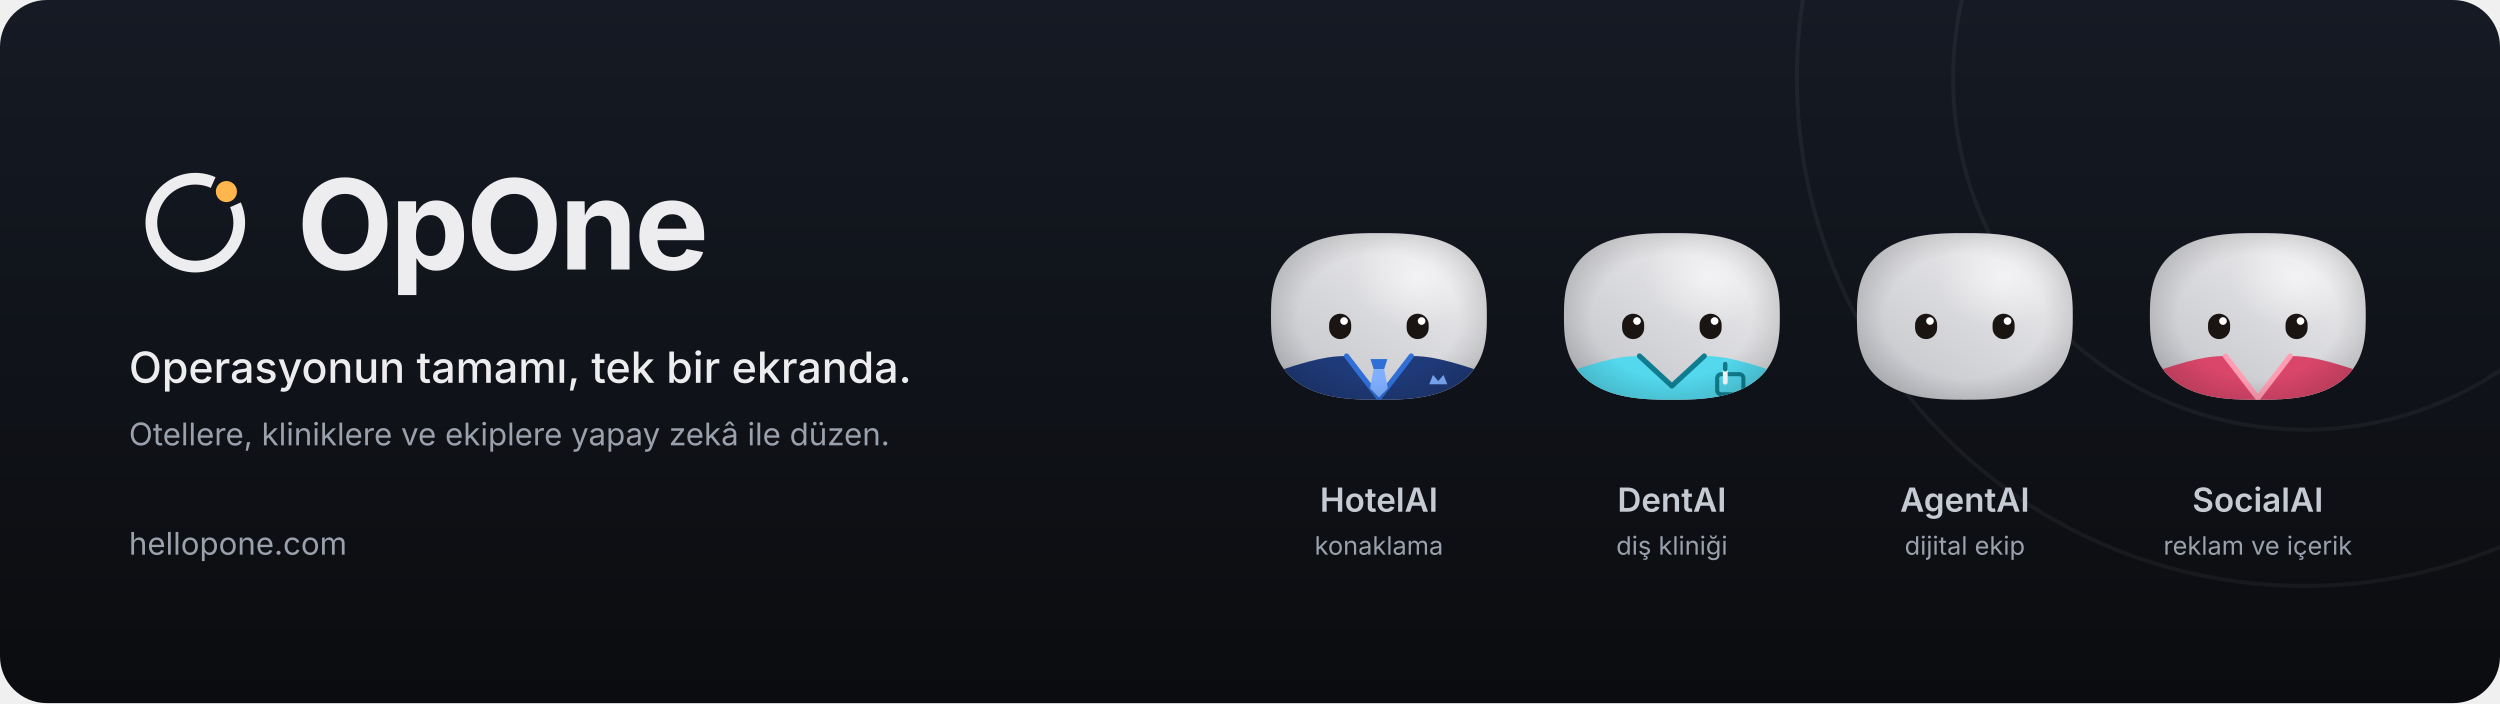
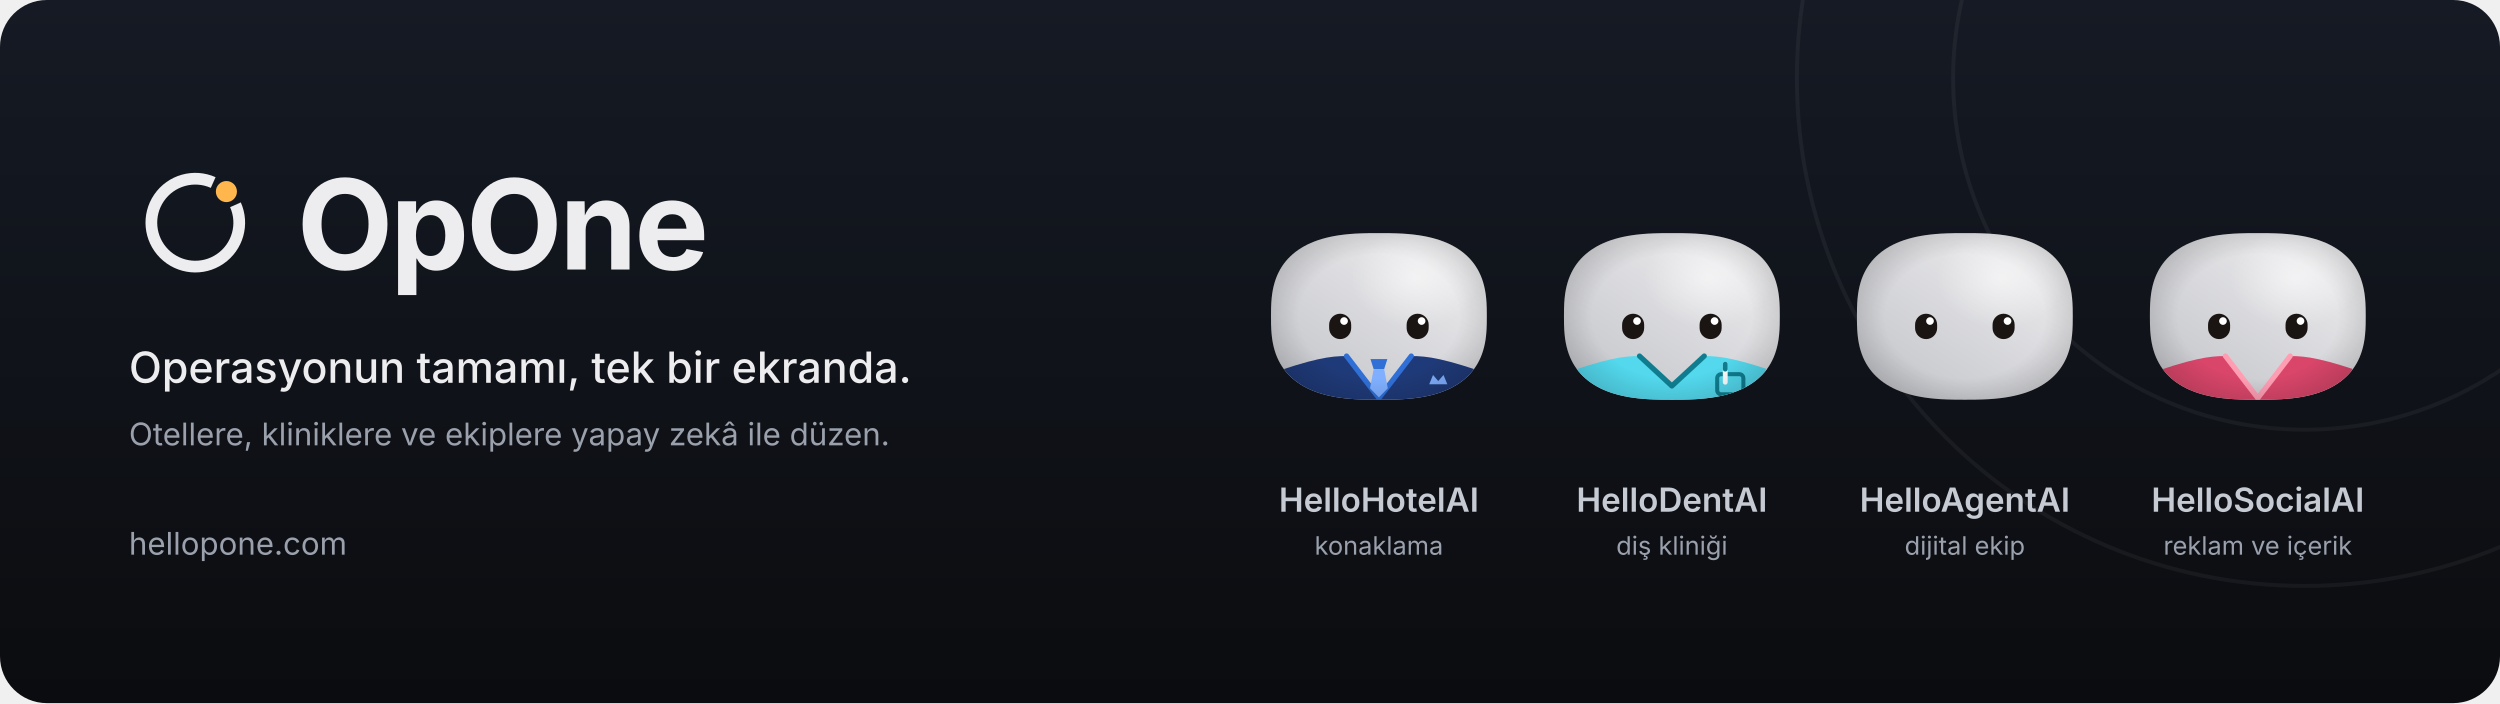
<svg xmlns="http://www.w3.org/2000/svg" viewBox="0 0 1280 360" width="1280" height="360" role="img" aria-label="OpOne — Operasyonun tamamı, tek bir ekranda">
  <defs>
    <linearGradient id="zemin" x1="0" y1="0" x2="0" y2="1">
      <stop offset="0" stop-color="#151a24" />
      <stop offset="1" stop-color="#0b0c0f" />
    </linearGradient>
  </defs>
  <style>
.baslik{font:700 64px "Inter","Segoe UI",Helvetica,Arial,sans-serif;fill:#EDEDEF;letter-spacing:-1.5px}
.cumle{font:500 22px "Inter","Segoe UI",Helvetica,Arial,sans-serif;fill:#EDEDEF}
.ince{font:400 16px "Inter","Segoe UI",Helvetica,Arial,sans-serif;fill:#9aa1ad}
.ad{font:600 17px "Inter","Segoe UI",Helvetica,Arial,sans-serif;fill:#c5cad3}
.alt{font:400 13px "Inter","Segoe UI",Helvetica,Arial,sans-serif;fill:#9aa1ad}
.m{animation:salin 5.6s ease-in-out infinite}
.m1{animation-delay:-1.4s} .m2{animation-delay:-2.8s} .m3{animation-delay:-4.2s}
@keyframes salin{0%,100%{transform:translateY(0)}50%{transform:translateY(-7px)}}
@media (prefers-reduced-motion:reduce){.m{animation:none}}
</style>
  <rect width="1280" height="360" rx="24" fill="url(#zemin)" />
  <circle cx="1180" cy="40" r="260" fill="none" stroke="#ffffff" stroke-opacity="0.05" stroke-width="2" />
  <circle cx="1180" cy="40" r="180" fill="none" stroke="#ffffff" stroke-opacity="0.05" stroke-width="2" />
  <svg x="64" y="78" width="72" height="72" viewBox="0 0 48 48">
    <path d="M30.1 10.3 A15 15 0 1 0 37.7 17.9" fill="none" stroke="#EDEDEF" stroke-width="4" stroke-linecap="butt" />
    <circle cx="34.61" cy="13.39" r="3.6" fill="#ffb64d" />
  </svg>
  <text x="152" y="138" class="baslik">OpOne</text>
  <text x="66" y="196" class="cumle">Operasyonun tamamı, tek bir ekranda.</text>
  <text x="66" y="228" class="ince">Otellere, kliniklere ve ekiplere yapay zekâ ile düzen.</text>
  <text x="66" y="284" class="ince">hellopone.com</text>
  <g class="m m0">
    <svg x="640" y="96" width="132" height="132" viewBox="0 0 128 128">
      <defs>
        <linearGradient id="hotelai-hkg" x1="0.85" y1="0.05" x2="0.1" y2="0.95">
          <stop offset="0" stop-color="#EDEDEF" />
          <stop offset="1" stop-color="#C4C5CA" />
        </linearGradient>
        <radialGradient id="hotelai-hks" cx="0.5" cy="0.5" r="0.62">
          <stop offset="0.6" stop-color="#000" stop-opacity="0" />
          <stop offset="1" stop-color="#000" stop-opacity="0.2" />
        </radialGradient>
        <radialGradient id="hotelai-hkh" cx="0.67" cy="0.27" r="0.3">
          <stop offset="0" stop-color="#fff" stop-opacity="0.55" />
          <stop offset="1" stop-color="#fff" stop-opacity="0" />
        </radialGradient>
        <clipPath id="hotelai-hkk">
          <path d="M117.58 64 L117.54 68.06 L117.43 70.79 L117.24 73.15 L116.98 75.31 L116.64 77.31 L116.22 79.2 L115.73 80.98 L115.17 82.68 L114.53 84.3 L113.81 85.85 L113.03 87.33 L112.16 88.75 L111.23 90.11 L110.22 91.4 L109.14 92.64 L107.98 93.81 L106.75 94.93 L105.45 96 L104.07 97 L102.62 97.95 L101.1 98.84 L99.5 99.68 L97.82 100.46 L96.06 101.18 L94.23 101.85 L92.31 102.45 L90.3 103 L88.2 103.5 L86 103.93 L83.69 104.31 L81.24 104.63 L78.65 104.89 L75.86 105.1 L72.79 105.24 L69.26 105.33 L64 105.36 L58.74 105.33 L55.21 105.24 L52.14 105.1 L49.35 104.89 L46.76 104.63 L44.31 104.31 L42 103.93 L39.8 103.5 L37.7 103 L35.69 102.45 L33.77 101.85 L31.94 101.18 L30.18 100.46 L28.5 99.68 L26.9 98.84 L25.38 97.95 L23.93 97 L22.55 96 L21.25 94.93 L20.02 93.81 L18.86 92.64 L17.78 91.4 L16.77 90.11 L15.84 88.75 L14.97 87.33 L14.19 85.85 L13.47 84.3 L12.83 82.68 L12.27 80.98 L11.78 79.2 L11.36 77.31 L11.02 75.31 L10.76 73.15 L10.57 70.79 L10.46 68.06 L10.42 64 L10.46 59.94 L10.57 57.21 L10.76 54.85 L11.02 52.69 L11.36 50.69 L11.78 48.8 L12.27 47.02 L12.83 45.32 L13.47 43.7 L14.19 42.15 L14.97 40.67 L15.84 39.25 L16.77 37.89 L17.78 36.6 L18.86 35.36 L20.02 34.19 L21.25 33.07 L22.55 32 L23.93 31 L25.38 30.05 L26.9 29.16 L28.5 28.32 L30.18 27.54 L31.94 26.82 L33.77 26.15 L35.69 25.55 L37.7 25 L39.8 24.5 L42 24.07 L44.31 23.69 L46.76 23.37 L49.35 23.11 L52.14 22.9 L55.21 22.76 L58.74 22.67 L64 22.64 L69.26 22.67 L72.79 22.76 L75.86 22.9 L78.65 23.11 L81.24 23.37 L83.69 23.69 L86 24.07 L88.2 24.5 L90.3 25 L92.31 25.55 L94.23 26.15 L96.06 26.82 L97.82 27.54 L99.5 28.32 L101.1 29.16 L102.62 30.05 L104.07 31 L105.45 32 L106.75 33.07 L107.98 34.19 L109.14 35.36 L110.22 36.6 L111.23 37.89 L112.16 39.25 L113.03 40.67 L113.81 42.15 L114.53 43.7 L115.17 45.32 L115.73 47.02 L116.22 48.8 L116.64 50.69 L116.98 52.69 L117.24 54.85 L117.43 57.21 L117.54 59.94 Z" />
        </clipPath>
      </defs>
      <path d="M117.58 64 L117.54 68.06 L117.43 70.79 L117.24 73.15 L116.98 75.31 L116.64 77.31 L116.22 79.2 L115.73 80.98 L115.17 82.68 L114.53 84.3 L113.81 85.85 L113.03 87.33 L112.16 88.75 L111.23 90.11 L110.22 91.4 L109.14 92.64 L107.98 93.81 L106.75 94.93 L105.45 96 L104.07 97 L102.62 97.95 L101.1 98.84 L99.5 99.68 L97.82 100.46 L96.06 101.18 L94.23 101.85 L92.31 102.45 L90.3 103 L88.2 103.5 L86 103.93 L83.69 104.31 L81.24 104.63 L78.65 104.89 L75.86 105.1 L72.79 105.24 L69.26 105.33 L64 105.36 L58.74 105.33 L55.21 105.24 L52.14 105.1 L49.35 104.89 L46.76 104.63 L44.31 104.31 L42 103.93 L39.8 103.5 L37.7 103 L35.69 102.45 L33.77 101.85 L31.94 101.18 L30.18 100.46 L28.5 99.68 L26.9 98.84 L25.38 97.95 L23.93 97 L22.55 96 L21.25 94.93 L20.02 93.81 L18.86 92.64 L17.78 91.4 L16.77 90.11 L15.84 88.75 L14.97 87.33 L14.19 85.85 L13.47 84.3 L12.83 82.68 L12.27 80.98 L11.78 79.2 L11.36 77.31 L11.02 75.31 L10.76 73.15 L10.57 70.79 L10.46 68.06 L10.42 64 L10.46 59.94 L10.57 57.21 L10.76 54.85 L11.02 52.69 L11.36 50.69 L11.78 48.8 L12.27 47.02 L12.83 45.32 L13.47 43.7 L14.19 42.15 L14.97 40.67 L15.84 39.25 L16.77 37.89 L17.78 36.6 L18.86 35.36 L20.02 34.19 L21.25 33.07 L22.55 32 L23.93 31 L25.38 30.05 L26.9 29.16 L28.5 28.32 L30.18 27.54 L31.94 26.82 L33.77 26.15 L35.69 25.55 L37.7 25 L39.8 24.5 L42 24.07 L44.31 23.69 L46.76 23.37 L49.35 23.11 L52.14 22.9 L55.21 22.76 L58.74 22.67 L64 22.64 L69.26 22.67 L72.79 22.76 L75.86 22.9 L78.65 23.11 L81.24 23.37 L83.69 23.69 L86 24.07 L88.2 24.5 L90.3 25 L92.31 25.55 L94.23 26.15 L96.06 26.82 L97.82 27.54 L99.5 28.32 L101.1 29.16 L102.62 30.05 L104.07 31 L105.45 32 L106.75 33.07 L107.98 34.19 L109.14 35.36 L110.22 36.6 L111.23 37.89 L112.16 39.25 L113.03 40.67 L113.81 42.15 L114.53 43.7 L115.17 45.32 L115.73 47.02 L116.22 48.8 L116.64 50.69 L116.98 52.69 L117.24 54.85 L117.43 57.21 L117.54 59.94 Z" fill="url(#hotelai-hkg)" />
      <g clip-path="url(#hotelai-hkk)">
        <path d="M6.42 93.68 C31.85 84.68 39.93 83.68 47.93 83.68 L64 104.53 L80.07 83.68 C88.07 83.68 96.15 84.68 121.58 93.68 V109.36 H6.42 Z" fill="#1f3a78" />
        <path d="M47.93 83.68 L64 104.53 L80.07 83.68" fill="none" stroke="#2f6fd6" stroke-width="2.6" stroke-linejoin="round" stroke-linecap="round" />
        <path d="M59.8 85.18 H68.2 L66.6 90.18 H61.4 Z" fill="#2f6fd6" />
        <path d="M61.4 90.18 H66.6 L68.41 99.68 L64 104.18 L59.59 99.68 Z" fill="#80afff" />
        <path d="M88.97 97.68 L90.87 93.08 L93.47 96.08 L96.07 93.08 L97.97 97.68 Z" fill="#80afff" />
      </g>
      <path d="M117.58 64 L117.54 68.06 L117.43 70.79 L117.24 73.15 L116.98 75.31 L116.64 77.31 L116.22 79.2 L115.73 80.98 L115.17 82.68 L114.53 84.3 L113.81 85.85 L113.03 87.33 L112.16 88.75 L111.23 90.11 L110.22 91.4 L109.14 92.64 L107.98 93.81 L106.75 94.93 L105.45 96 L104.07 97 L102.62 97.95 L101.1 98.84 L99.5 99.68 L97.82 100.46 L96.06 101.18 L94.23 101.85 L92.31 102.45 L90.3 103 L88.2 103.5 L86 103.93 L83.69 104.31 L81.24 104.63 L78.65 104.89 L75.86 105.1 L72.79 105.24 L69.26 105.33 L64 105.36 L58.74 105.33 L55.21 105.24 L52.14 105.1 L49.35 104.89 L46.76 104.63 L44.31 104.31 L42 103.93 L39.8 103.5 L37.7 103 L35.69 102.45 L33.77 101.85 L31.94 101.18 L30.18 100.46 L28.5 99.68 L26.9 98.84 L25.38 97.95 L23.93 97 L22.55 96 L21.25 94.93 L20.02 93.81 L18.86 92.64 L17.78 91.4 L16.77 90.11 L15.84 88.75 L14.97 87.33 L14.19 85.85 L13.47 84.3 L12.83 82.68 L12.27 80.98 L11.78 79.2 L11.36 77.31 L11.02 75.31 L10.76 73.15 L10.57 70.79 L10.46 68.06 L10.42 64 L10.46 59.94 L10.57 57.21 L10.76 54.85 L11.02 52.69 L11.36 50.69 L11.78 48.8 L12.27 47.02 L12.83 45.32 L13.47 43.7 L14.19 42.15 L14.97 40.67 L15.84 39.25 L16.77 37.89 L17.78 36.6 L18.86 35.36 L20.02 34.19 L21.25 33.07 L22.55 32 L23.93 31 L25.38 30.05 L26.9 29.16 L28.5 28.32 L30.18 27.54 L31.94 26.82 L33.77 26.15 L35.69 25.55 L37.7 25 L39.8 24.5 L42 24.07 L44.31 23.69 L46.76 23.37 L49.35 23.11 L52.14 22.9 L55.21 22.76 L58.74 22.67 L64 22.64 L69.26 22.67 L72.79 22.76 L75.86 22.9 L78.65 23.11 L81.24 23.37 L83.69 23.69 L86 24.07 L88.2 24.5 L90.3 25 L92.31 25.55 L94.23 26.15 L96.06 26.82 L97.82 27.54 L99.5 28.32 L101.1 29.16 L102.62 30.05 L104.07 31 L105.45 32 L106.75 33.07 L107.98 34.19 L109.14 35.36 L110.22 36.6 L111.23 37.89 L112.16 39.25 L113.03 40.67 L113.81 42.15 L114.53 43.7 L115.17 45.32 L115.73 47.02 L116.22 48.8 L116.64 50.69 L116.98 52.69 L117.24 54.85 L117.43 57.21 L117.54 59.94 Z" fill="url(#hotelai-hks)" />
      <path d="M117.58 64 L117.54 68.06 L117.43 70.79 L117.24 73.15 L116.98 75.31 L116.64 77.31 L116.22 79.2 L115.73 80.98 L115.17 82.68 L114.53 84.3 L113.81 85.85 L113.03 87.33 L112.16 88.75 L111.23 90.11 L110.22 91.4 L109.14 92.64 L107.98 93.81 L106.75 94.93 L105.45 96 L104.07 97 L102.62 97.95 L101.1 98.84 L99.5 99.68 L97.82 100.46 L96.06 101.18 L94.23 101.85 L92.31 102.45 L90.3 103 L88.2 103.5 L86 103.93 L83.69 104.31 L81.24 104.63 L78.65 104.89 L75.86 105.1 L72.79 105.24 L69.26 105.33 L64 105.36 L58.74 105.33 L55.21 105.24 L52.14 105.1 L49.35 104.89 L46.76 104.63 L44.31 104.31 L42 103.93 L39.8 103.5 L37.7 103 L35.69 102.45 L33.77 101.85 L31.94 101.18 L30.18 100.46 L28.5 99.68 L26.9 98.84 L25.38 97.95 L23.93 97 L22.55 96 L21.25 94.93 L20.02 93.81 L18.86 92.64 L17.78 91.4 L16.77 90.11 L15.84 88.75 L14.97 87.33 L14.19 85.85 L13.47 84.3 L12.83 82.68 L12.27 80.98 L11.78 79.2 L11.36 77.31 L11.02 75.31 L10.76 73.15 L10.57 70.79 L10.46 68.06 L10.42 64 L10.46 59.94 L10.57 57.21 L10.76 54.85 L11.02 52.69 L11.36 50.69 L11.78 48.8 L12.27 47.02 L12.83 45.32 L13.47 43.7 L14.19 42.15 L14.97 40.67 L15.84 39.25 L16.77 37.89 L17.78 36.6 L18.86 35.36 L20.02 34.19 L21.25 33.07 L22.55 32 L23.93 31 L25.38 30.05 L26.9 29.16 L28.5 28.32 L30.18 27.54 L31.94 26.82 L33.77 26.15 L35.69 25.55 L37.7 25 L39.8 24.5 L42 24.07 L44.31 23.69 L46.76 23.37 L49.35 23.11 L52.14 22.9 L55.21 22.76 L58.74 22.67 L64 22.64 L69.26 22.67 L72.79 22.76 L75.86 22.9 L78.65 23.11 L81.24 23.37 L83.69 23.69 L86 24.07 L88.2 24.5 L90.3 25 L92.31 25.55 L94.23 26.15 L96.06 26.82 L97.82 27.54 L99.5 28.32 L101.1 29.16 L102.62 30.05 L104.07 31 L105.45 32 L106.75 33.07 L107.98 34.19 L109.14 35.36 L110.22 36.6 L111.23 37.89 L112.16 39.25 L113.03 40.67 L113.81 42.15 L114.53 43.7 L115.17 45.32 L115.73 47.02 L116.22 48.8 L116.64 50.69 L116.98 52.69 L117.24 54.85 L117.43 57.21 L117.54 59.94 Z" fill="url(#hotelai-hkh)" />
      <rect x="39.29" y="62.67" width="10.95" height="12.6" rx="5.48" fill="#1A1412" />
      <rect x="77.76" y="62.67" width="10.95" height="12.6" rx="5.48" fill="#1A1412" />
      <circle cx="46.7" cy="66.3" r="1.9" fill="#ffffff" />
      <circle cx="85.2" cy="66.3" r="1.9" fill="#ffffff" />
    </svg>
  </g>
-   <text x="706" y="262" text-anchor="middle" class="ad">HotelAI</text>
+   <text x="706" y="262" text-anchor="middle" class="ad">HelloHotelAI</text>
  <text x="706" y="284" text-anchor="middle" class="alt">konaklama</text>
  <g class="m m1">
    <svg x="790" y="96" width="132" height="132" viewBox="0 0 128 128">
      <defs>
        <linearGradient id="dentai-dkg" x1="0.85" y1="0.05" x2="0.1" y2="0.95">
          <stop offset="0" stop-color="#EDEDEF" />
          <stop offset="1" stop-color="#C4C5CA" />
        </linearGradient>
        <radialGradient id="dentai-dks" cx="0.5" cy="0.5" r="0.62">
          <stop offset="0.6" stop-color="#000" stop-opacity="0" />
          <stop offset="1" stop-color="#000" stop-opacity="0.2" />
        </radialGradient>
        <radialGradient id="dentai-dkh" cx="0.67" cy="0.27" r="0.3">
          <stop offset="0" stop-color="#fff" stop-opacity="0.55" />
          <stop offset="1" stop-color="#fff" stop-opacity="0" />
        </radialGradient>
        <clipPath id="dentai-dkk">
          <path d="M117.58 64 L117.54 68.06 L117.43 70.79 L117.24 73.15 L116.98 75.31 L116.64 77.31 L116.22 79.2 L115.73 80.98 L115.17 82.68 L114.53 84.3 L113.81 85.85 L113.03 87.33 L112.16 88.75 L111.23 90.11 L110.22 91.4 L109.14 92.64 L107.98 93.81 L106.75 94.93 L105.45 96 L104.07 97 L102.62 97.95 L101.1 98.84 L99.5 99.68 L97.82 100.46 L96.06 101.18 L94.23 101.85 L92.31 102.45 L90.3 103 L88.2 103.5 L86 103.93 L83.69 104.31 L81.24 104.63 L78.65 104.89 L75.86 105.1 L72.79 105.24 L69.26 105.33 L64 105.36 L58.74 105.33 L55.21 105.24 L52.14 105.1 L49.35 104.89 L46.76 104.63 L44.31 104.31 L42 103.93 L39.8 103.5 L37.7 103 L35.69 102.45 L33.77 101.85 L31.94 101.18 L30.18 100.46 L28.5 99.68 L26.9 98.84 L25.38 97.95 L23.93 97 L22.55 96 L21.25 94.93 L20.02 93.81 L18.86 92.64 L17.78 91.4 L16.77 90.11 L15.84 88.75 L14.97 87.33 L14.19 85.85 L13.47 84.3 L12.83 82.68 L12.27 80.98 L11.78 79.2 L11.36 77.31 L11.02 75.31 L10.76 73.15 L10.57 70.79 L10.46 68.06 L10.42 64 L10.46 59.94 L10.57 57.21 L10.76 54.85 L11.02 52.69 L11.36 50.69 L11.78 48.8 L12.27 47.02 L12.83 45.32 L13.47 43.7 L14.19 42.15 L14.97 40.67 L15.84 39.25 L16.77 37.89 L17.78 36.6 L18.86 35.36 L20.02 34.19 L21.25 33.07 L22.55 32 L23.93 31 L25.38 30.05 L26.9 29.16 L28.5 28.32 L30.18 27.54 L31.94 26.82 L33.77 26.15 L35.69 25.55 L37.7 25 L39.8 24.5 L42 24.07 L44.31 23.69 L46.76 23.37 L49.35 23.11 L52.14 22.9 L55.21 22.76 L58.74 22.67 L64 22.64 L69.26 22.67 L72.79 22.76 L75.86 22.9 L78.65 23.11 L81.24 23.37 L83.69 23.69 L86 24.07 L88.2 24.5 L90.3 25 L92.31 25.55 L94.23 26.15 L96.06 26.82 L97.82 27.54 L99.5 28.32 L101.1 29.16 L102.62 30.05 L104.07 31 L105.45 32 L106.75 33.07 L107.98 34.19 L109.14 35.36 L110.22 36.6 L111.23 37.89 L112.16 39.25 L113.03 40.67 L113.81 42.15 L114.53 43.7 L115.17 45.32 L115.73 47.02 L116.22 48.8 L116.64 50.69 L116.98 52.69 L117.24 54.85 L117.43 57.21 L117.54 59.94 Z" />
        </clipPath>
      </defs>
      <path d="M117.58 64 L117.54 68.06 L117.43 70.79 L117.24 73.15 L116.98 75.31 L116.64 77.31 L116.22 79.2 L115.73 80.98 L115.17 82.68 L114.53 84.3 L113.81 85.85 L113.03 87.33 L112.16 88.75 L111.23 90.11 L110.22 91.4 L109.14 92.64 L107.98 93.81 L106.75 94.93 L105.45 96 L104.07 97 L102.62 97.95 L101.1 98.84 L99.5 99.68 L97.82 100.46 L96.06 101.18 L94.23 101.85 L92.31 102.45 L90.3 103 L88.2 103.5 L86 103.93 L83.69 104.31 L81.24 104.63 L78.65 104.89 L75.86 105.1 L72.79 105.24 L69.26 105.33 L64 105.36 L58.74 105.33 L55.21 105.24 L52.14 105.1 L49.35 104.89 L46.76 104.63 L44.31 104.31 L42 103.93 L39.8 103.5 L37.7 103 L35.69 102.45 L33.77 101.85 L31.94 101.18 L30.18 100.46 L28.5 99.68 L26.9 98.84 L25.38 97.95 L23.93 97 L22.55 96 L21.25 94.93 L20.02 93.81 L18.86 92.64 L17.78 91.4 L16.77 90.11 L15.84 88.75 L14.97 87.33 L14.19 85.85 L13.47 84.3 L12.83 82.68 L12.27 80.98 L11.78 79.2 L11.36 77.31 L11.02 75.31 L10.76 73.15 L10.57 70.79 L10.46 68.06 L10.42 64 L10.46 59.94 L10.57 57.21 L10.76 54.85 L11.02 52.69 L11.36 50.69 L11.78 48.8 L12.27 47.02 L12.83 45.32 L13.47 43.7 L14.19 42.15 L14.97 40.67 L15.84 39.25 L16.77 37.89 L17.78 36.6 L18.86 35.36 L20.02 34.19 L21.25 33.07 L22.55 32 L23.93 31 L25.38 30.05 L26.9 29.16 L28.5 28.32 L30.18 27.54 L31.94 26.82 L33.77 26.15 L35.69 25.55 L37.7 25 L39.8 24.5 L42 24.07 L44.31 23.69 L46.76 23.37 L49.35 23.11 L52.14 22.9 L55.21 22.76 L58.74 22.67 L64 22.64 L69.26 22.67 L72.79 22.76 L75.86 22.9 L78.65 23.11 L81.24 23.37 L83.69 23.69 L86 24.07 L88.2 24.5 L90.3 25 L92.31 25.55 L94.23 26.15 L96.06 26.82 L97.82 27.54 L99.5 28.32 L101.1 29.16 L102.62 30.05 L104.07 31 L105.45 32 L106.75 33.07 L107.98 34.19 L109.14 35.36 L110.22 36.6 L111.23 37.89 L112.16 39.25 L113.03 40.67 L113.81 42.15 L114.53 43.7 L115.17 45.32 L115.73 47.02 L116.22 48.8 L116.64 50.69 L116.98 52.69 L117.24 54.85 L117.43 57.21 L117.54 59.94 Z" fill="url(#dentai-dkg)" />
      <g clip-path="url(#dentai-dkk)">
        <path d="M6.42 93.68 C31.85 84.68 39.93 83.68 47.93 83.68 L64 98.53 L80.07 83.68 C88.07 83.68 96.15 84.68 121.58 93.68 V109.36 H6.42 Z" fill="#53d8ed" />
        <path d="M47.93 83.68 L64 98.53 L80.07 83.68" fill="none" stroke="#0f7d8f" stroke-width="2.6" stroke-linejoin="round" stroke-linecap="round" />
        <rect x="86.5" y="92.68" width="13" height="10" rx="2" fill="none" stroke="#0f7d8f" stroke-width="2" />
        <path d="M90.5 96.68 V87.68" stroke="#ffffff" stroke-width="2.4" stroke-linecap="round" />
        <path d="M90.5 87.68 V90.18" stroke="#0f7d8f" stroke-width="2.4" stroke-linecap="round" />
      </g>
      <path d="M117.58 64 L117.54 68.06 L117.43 70.79 L117.24 73.15 L116.98 75.31 L116.64 77.31 L116.22 79.2 L115.73 80.98 L115.17 82.68 L114.53 84.3 L113.81 85.85 L113.03 87.33 L112.16 88.75 L111.23 90.11 L110.22 91.4 L109.14 92.64 L107.98 93.81 L106.75 94.93 L105.45 96 L104.07 97 L102.62 97.95 L101.1 98.84 L99.5 99.68 L97.82 100.46 L96.06 101.18 L94.23 101.85 L92.31 102.45 L90.3 103 L88.2 103.5 L86 103.93 L83.69 104.31 L81.24 104.63 L78.65 104.89 L75.86 105.1 L72.79 105.24 L69.26 105.33 L64 105.36 L58.74 105.33 L55.21 105.24 L52.14 105.1 L49.35 104.89 L46.76 104.63 L44.31 104.31 L42 103.93 L39.8 103.5 L37.7 103 L35.69 102.45 L33.77 101.85 L31.94 101.18 L30.18 100.46 L28.5 99.68 L26.9 98.84 L25.38 97.95 L23.93 97 L22.55 96 L21.25 94.93 L20.02 93.81 L18.86 92.64 L17.78 91.4 L16.77 90.11 L15.84 88.75 L14.97 87.33 L14.19 85.85 L13.47 84.3 L12.83 82.68 L12.27 80.98 L11.78 79.2 L11.36 77.31 L11.02 75.31 L10.76 73.15 L10.57 70.79 L10.46 68.06 L10.42 64 L10.46 59.94 L10.57 57.21 L10.76 54.85 L11.02 52.69 L11.36 50.69 L11.78 48.8 L12.27 47.02 L12.83 45.32 L13.47 43.7 L14.19 42.15 L14.97 40.67 L15.84 39.25 L16.77 37.89 L17.78 36.6 L18.86 35.36 L20.02 34.19 L21.25 33.07 L22.55 32 L23.93 31 L25.38 30.05 L26.9 29.16 L28.5 28.32 L30.18 27.54 L31.94 26.82 L33.77 26.15 L35.69 25.55 L37.7 25 L39.8 24.5 L42 24.07 L44.31 23.69 L46.76 23.37 L49.35 23.11 L52.14 22.9 L55.21 22.76 L58.74 22.67 L64 22.64 L69.26 22.67 L72.79 22.76 L75.86 22.9 L78.65 23.11 L81.24 23.37 L83.69 23.69 L86 24.07 L88.2 24.5 L90.3 25 L92.31 25.55 L94.23 26.15 L96.06 26.82 L97.82 27.54 L99.5 28.32 L101.1 29.16 L102.62 30.05 L104.07 31 L105.45 32 L106.75 33.07 L107.98 34.19 L109.14 35.36 L110.22 36.6 L111.23 37.89 L112.16 39.25 L113.03 40.67 L113.81 42.15 L114.53 43.7 L115.17 45.32 L115.73 47.02 L116.22 48.8 L116.64 50.69 L116.98 52.69 L117.24 54.85 L117.43 57.21 L117.54 59.94 Z" fill="url(#dentai-dks)" />
      <path d="M117.58 64 L117.54 68.06 L117.43 70.79 L117.24 73.15 L116.98 75.31 L116.64 77.31 L116.22 79.2 L115.73 80.98 L115.17 82.68 L114.53 84.3 L113.81 85.85 L113.03 87.33 L112.16 88.75 L111.23 90.11 L110.22 91.4 L109.14 92.64 L107.98 93.81 L106.75 94.93 L105.45 96 L104.07 97 L102.62 97.95 L101.1 98.84 L99.5 99.68 L97.82 100.46 L96.06 101.18 L94.23 101.85 L92.31 102.45 L90.3 103 L88.2 103.5 L86 103.93 L83.69 104.31 L81.24 104.63 L78.65 104.89 L75.86 105.1 L72.79 105.24 L69.26 105.33 L64 105.36 L58.74 105.33 L55.21 105.24 L52.14 105.1 L49.35 104.89 L46.76 104.63 L44.31 104.31 L42 103.93 L39.8 103.5 L37.7 103 L35.69 102.45 L33.77 101.85 L31.94 101.18 L30.18 100.46 L28.5 99.68 L26.9 98.84 L25.38 97.95 L23.93 97 L22.55 96 L21.25 94.93 L20.02 93.81 L18.86 92.64 L17.78 91.4 L16.77 90.11 L15.84 88.75 L14.97 87.33 L14.19 85.85 L13.47 84.3 L12.83 82.68 L12.27 80.98 L11.78 79.2 L11.36 77.31 L11.02 75.31 L10.76 73.15 L10.57 70.79 L10.46 68.06 L10.42 64 L10.46 59.94 L10.57 57.21 L10.76 54.85 L11.02 52.69 L11.36 50.69 L11.78 48.8 L12.27 47.02 L12.83 45.32 L13.47 43.7 L14.19 42.15 L14.97 40.67 L15.84 39.25 L16.77 37.89 L17.78 36.6 L18.86 35.36 L20.02 34.19 L21.25 33.07 L22.55 32 L23.93 31 L25.38 30.05 L26.9 29.16 L28.5 28.32 L30.18 27.54 L31.94 26.82 L33.77 26.15 L35.69 25.55 L37.7 25 L39.8 24.5 L42 24.07 L44.31 23.69 L46.76 23.37 L49.35 23.11 L52.14 22.9 L55.21 22.76 L58.74 22.67 L64 22.64 L69.26 22.67 L72.79 22.76 L75.86 22.9 L78.65 23.11 L81.24 23.37 L83.69 23.69 L86 24.07 L88.2 24.5 L90.3 25 L92.31 25.55 L94.23 26.15 L96.06 26.82 L97.82 27.54 L99.5 28.32 L101.1 29.16 L102.62 30.05 L104.07 31 L105.45 32 L106.75 33.07 L107.98 34.19 L109.14 35.36 L110.22 36.6 L111.23 37.89 L112.16 39.25 L113.03 40.67 L113.81 42.15 L114.53 43.7 L115.17 45.32 L115.73 47.02 L116.22 48.8 L116.64 50.69 L116.98 52.69 L117.24 54.85 L117.43 57.21 L117.54 59.94 Z" fill="url(#dentai-dkh)" />
      <rect x="39.29" y="62.67" width="10.95" height="12.6" rx="5.48" fill="#1A1412" />
      <rect x="77.76" y="62.67" width="10.95" height="12.6" rx="5.48" fill="#1A1412" />
      <circle cx="46.7" cy="66.3" r="1.9" fill="#ffffff" />
      <circle cx="85.2" cy="66.3" r="1.9" fill="#ffffff" />
    </svg>
  </g>
-   <text x="856" y="262" text-anchor="middle" class="ad">DentAI</text>
+   <text x="856" y="262" text-anchor="middle" class="ad">HelloDentAI</text>
  <text x="856" y="284" text-anchor="middle" class="alt">diş kliniği</text>
  <g class="m m2">
    <svg x="940" y="96" width="132" height="132" viewBox="0 0 128 128">
      <defs>
        <linearGradient id="agentai-hkg" x1="0.85" y1="0.05" x2="0.1" y2="0.95">
          <stop offset="0" stop-color="#EDEDEF" />
          <stop offset="1" stop-color="#C4C5CA" />
        </linearGradient>
        <radialGradient id="agentai-hks" cx="0.5" cy="0.5" r="0.62">
          <stop offset="0.6" stop-color="#000" stop-opacity="0" />
          <stop offset="1" stop-color="#000" stop-opacity="0.2" />
        </radialGradient>
        <radialGradient id="agentai-hkh" cx="0.67" cy="0.27" r="0.3">
          <stop offset="0" stop-color="#fff" stop-opacity="0.55" />
          <stop offset="1" stop-color="#fff" stop-opacity="0" />
        </radialGradient>
        <clipPath id="agentai-hkk">
          <path d="M117.58 64 L117.54 68.06 L117.43 70.79 L117.24 73.15 L116.98 75.31 L116.64 77.31 L116.22 79.2 L115.73 80.98 L115.17 82.68 L114.53 84.3 L113.81 85.85 L113.03 87.33 L112.16 88.75 L111.23 90.11 L110.22 91.4 L109.14 92.64 L107.98 93.81 L106.75 94.93 L105.45 96 L104.07 97 L102.62 97.95 L101.1 98.84 L99.5 99.68 L97.82 100.46 L96.06 101.18 L94.23 101.85 L92.31 102.45 L90.3 103 L88.2 103.5 L86 103.93 L83.69 104.31 L81.24 104.63 L78.65 104.89 L75.86 105.1 L72.79 105.24 L69.26 105.33 L64 105.36 L58.74 105.33 L55.21 105.24 L52.14 105.1 L49.35 104.89 L46.76 104.63 L44.31 104.31 L42 103.93 L39.8 103.5 L37.7 103 L35.69 102.45 L33.77 101.85 L31.94 101.18 L30.18 100.46 L28.5 99.68 L26.9 98.84 L25.38 97.95 L23.93 97 L22.55 96 L21.25 94.93 L20.02 93.81 L18.86 92.64 L17.78 91.4 L16.77 90.11 L15.84 88.75 L14.97 87.33 L14.19 85.85 L13.47 84.3 L12.83 82.68 L12.27 80.98 L11.78 79.2 L11.36 77.31 L11.02 75.31 L10.76 73.15 L10.57 70.79 L10.46 68.06 L10.42 64 L10.46 59.94 L10.57 57.21 L10.76 54.85 L11.02 52.69 L11.36 50.69 L11.78 48.8 L12.27 47.02 L12.83 45.32 L13.47 43.7 L14.19 42.15 L14.97 40.67 L15.84 39.25 L16.77 37.89 L17.78 36.6 L18.86 35.36 L20.02 34.19 L21.25 33.07 L22.55 32 L23.93 31 L25.38 30.05 L26.9 29.16 L28.5 28.32 L30.18 27.54 L31.94 26.82 L33.77 26.15 L35.69 25.55 L37.7 25 L39.8 24.5 L42 24.07 L44.31 23.69 L46.76 23.37 L49.35 23.11 L52.14 22.9 L55.21 22.76 L58.74 22.67 L64 22.64 L69.26 22.67 L72.79 22.76 L75.86 22.9 L78.65 23.11 L81.24 23.37 L83.69 23.69 L86 24.07 L88.2 24.5 L90.3 25 L92.31 25.55 L94.23 26.15 L96.06 26.82 L97.82 27.54 L99.5 28.32 L101.1 29.16 L102.62 30.05 L104.07 31 L105.45 32 L106.75 33.07 L107.98 34.19 L109.14 35.36 L110.22 36.6 L111.23 37.89 L112.16 39.25 L113.03 40.67 L113.81 42.15 L114.53 43.7 L115.17 45.32 L115.73 47.02 L116.22 48.8 L116.64 50.69 L116.98 52.69 L117.24 54.85 L117.43 57.21 L117.54 59.94 Z" />
        </clipPath>
      </defs>
      <path d="M117.58 64 L117.54 68.06 L117.43 70.79 L117.24 73.15 L116.98 75.31 L116.64 77.31 L116.22 79.2 L115.73 80.98 L115.17 82.68 L114.53 84.3 L113.81 85.85 L113.03 87.33 L112.16 88.75 L111.23 90.11 L110.22 91.4 L109.14 92.64 L107.98 93.81 L106.75 94.93 L105.45 96 L104.07 97 L102.62 97.95 L101.1 98.84 L99.5 99.68 L97.82 100.46 L96.06 101.18 L94.23 101.85 L92.31 102.45 L90.3 103 L88.2 103.5 L86 103.93 L83.69 104.31 L81.24 104.63 L78.65 104.89 L75.86 105.1 L72.79 105.24 L69.26 105.33 L64 105.36 L58.74 105.33 L55.21 105.24 L52.14 105.1 L49.35 104.89 L46.76 104.63 L44.31 104.31 L42 103.93 L39.8 103.5 L37.7 103 L35.69 102.45 L33.77 101.85 L31.94 101.18 L30.18 100.46 L28.5 99.68 L26.9 98.84 L25.38 97.95 L23.93 97 L22.55 96 L21.25 94.93 L20.02 93.81 L18.86 92.64 L17.78 91.4 L16.77 90.11 L15.84 88.75 L14.97 87.33 L14.19 85.85 L13.47 84.3 L12.83 82.68 L12.27 80.98 L11.78 79.2 L11.36 77.31 L11.02 75.31 L10.76 73.15 L10.57 70.79 L10.46 68.06 L10.42 64 L10.46 59.94 L10.57 57.21 L10.76 54.85 L11.02 52.69 L11.36 50.69 L11.78 48.8 L12.27 47.02 L12.83 45.32 L13.47 43.7 L14.19 42.15 L14.97 40.67 L15.84 39.25 L16.77 37.89 L17.78 36.6 L18.86 35.36 L20.02 34.19 L21.25 33.07 L22.55 32 L23.93 31 L25.38 30.05 L26.9 29.16 L28.5 28.32 L30.18 27.54 L31.94 26.82 L33.77 26.15 L35.69 25.55 L37.7 25 L39.8 24.5 L42 24.07 L44.31 23.69 L46.76 23.37 L49.35 23.11 L52.14 22.9 L55.21 22.76 L58.74 22.67 L64 22.64 L69.26 22.67 L72.79 22.76 L75.86 22.9 L78.65 23.11 L81.24 23.37 L83.69 23.69 L86 24.07 L88.2 24.5 L90.3 25 L92.31 25.55 L94.23 26.15 L96.06 26.82 L97.82 27.54 L99.5 28.32 L101.1 29.16 L102.62 30.05 L104.07 31 L105.45 32 L106.75 33.07 L107.98 34.19 L109.14 35.36 L110.22 36.6 L111.23 37.89 L112.16 39.25 L113.03 40.67 L113.81 42.15 L114.53 43.7 L115.17 45.32 L115.73 47.02 L116.22 48.8 L116.64 50.69 L116.98 52.69 L117.24 54.85 L117.43 57.21 L117.54 59.94 Z" fill="url(#agentai-hkg)" />
      <path d="M117.58 64 L117.54 68.06 L117.43 70.79 L117.24 73.15 L116.98 75.31 L116.64 77.31 L116.22 79.2 L115.73 80.98 L115.17 82.68 L114.53 84.3 L113.81 85.85 L113.03 87.33 L112.16 88.75 L111.23 90.11 L110.22 91.4 L109.14 92.64 L107.98 93.81 L106.75 94.93 L105.45 96 L104.07 97 L102.62 97.95 L101.1 98.84 L99.5 99.68 L97.82 100.46 L96.06 101.18 L94.23 101.85 L92.31 102.45 L90.3 103 L88.2 103.5 L86 103.93 L83.69 104.31 L81.24 104.63 L78.65 104.89 L75.86 105.1 L72.79 105.24 L69.26 105.33 L64 105.36 L58.74 105.33 L55.21 105.24 L52.14 105.1 L49.35 104.89 L46.76 104.63 L44.31 104.31 L42 103.93 L39.8 103.5 L37.7 103 L35.69 102.45 L33.77 101.85 L31.94 101.18 L30.18 100.46 L28.5 99.68 L26.9 98.84 L25.38 97.95 L23.93 97 L22.55 96 L21.25 94.93 L20.02 93.81 L18.86 92.64 L17.78 91.4 L16.77 90.11 L15.84 88.75 L14.97 87.33 L14.19 85.85 L13.47 84.3 L12.83 82.68 L12.27 80.98 L11.78 79.2 L11.36 77.31 L11.02 75.31 L10.76 73.15 L10.57 70.79 L10.46 68.06 L10.42 64 L10.46 59.94 L10.57 57.21 L10.76 54.85 L11.02 52.69 L11.36 50.69 L11.78 48.8 L12.27 47.02 L12.83 45.32 L13.47 43.7 L14.19 42.15 L14.97 40.67 L15.84 39.25 L16.77 37.89 L17.78 36.6 L18.86 35.36 L20.02 34.19 L21.25 33.07 L22.55 32 L23.93 31 L25.38 30.05 L26.9 29.16 L28.5 28.32 L30.18 27.54 L31.94 26.82 L33.77 26.15 L35.69 25.55 L37.7 25 L39.8 24.5 L42 24.07 L44.31 23.69 L46.76 23.37 L49.35 23.11 L52.14 22.9 L55.21 22.76 L58.74 22.67 L64 22.64 L69.26 22.67 L72.79 22.76 L75.86 22.9 L78.65 23.11 L81.24 23.37 L83.69 23.69 L86 24.07 L88.2 24.5 L90.3 25 L92.31 25.55 L94.23 26.15 L96.06 26.82 L97.82 27.54 L99.5 28.32 L101.1 29.16 L102.62 30.05 L104.07 31 L105.45 32 L106.75 33.07 L107.98 34.19 L109.14 35.36 L110.22 36.6 L111.23 37.89 L112.16 39.25 L113.03 40.67 L113.81 42.15 L114.53 43.7 L115.17 45.32 L115.73 47.02 L116.22 48.8 L116.64 50.69 L116.98 52.69 L117.24 54.85 L117.43 57.21 L117.54 59.94 Z" fill="url(#agentai-hks)" />
      <path d="M117.58 64 L117.54 68.06 L117.43 70.79 L117.24 73.15 L116.98 75.31 L116.64 77.31 L116.22 79.2 L115.73 80.98 L115.17 82.68 L114.53 84.3 L113.81 85.85 L113.03 87.33 L112.16 88.75 L111.23 90.11 L110.22 91.4 L109.14 92.64 L107.98 93.81 L106.75 94.93 L105.45 96 L104.07 97 L102.62 97.95 L101.1 98.84 L99.5 99.68 L97.82 100.46 L96.06 101.18 L94.23 101.85 L92.31 102.45 L90.3 103 L88.2 103.5 L86 103.93 L83.69 104.31 L81.24 104.63 L78.65 104.89 L75.86 105.1 L72.79 105.24 L69.26 105.33 L64 105.36 L58.74 105.33 L55.21 105.24 L52.14 105.1 L49.35 104.89 L46.76 104.63 L44.31 104.31 L42 103.93 L39.8 103.5 L37.7 103 L35.69 102.45 L33.77 101.85 L31.94 101.18 L30.18 100.46 L28.5 99.68 L26.9 98.84 L25.38 97.95 L23.93 97 L22.55 96 L21.25 94.93 L20.02 93.81 L18.86 92.64 L17.78 91.4 L16.77 90.11 L15.84 88.75 L14.97 87.33 L14.19 85.85 L13.47 84.3 L12.83 82.68 L12.27 80.98 L11.78 79.2 L11.36 77.31 L11.02 75.31 L10.76 73.15 L10.57 70.79 L10.46 68.06 L10.42 64 L10.46 59.94 L10.57 57.21 L10.76 54.85 L11.02 52.69 L11.36 50.69 L11.78 48.8 L12.27 47.02 L12.83 45.32 L13.47 43.7 L14.19 42.15 L14.97 40.67 L15.84 39.25 L16.77 37.89 L17.78 36.6 L18.86 35.36 L20.02 34.19 L21.25 33.07 L22.55 32 L23.93 31 L25.38 30.05 L26.9 29.16 L28.5 28.32 L30.18 27.54 L31.94 26.82 L33.77 26.15 L35.69 25.55 L37.7 25 L39.8 24.5 L42 24.07 L44.31 23.69 L46.76 23.37 L49.35 23.11 L52.14 22.9 L55.21 22.76 L58.74 22.67 L64 22.64 L69.26 22.67 L72.79 22.76 L75.86 22.9 L78.65 23.11 L81.24 23.37 L83.69 23.69 L86 24.07 L88.2 24.5 L90.3 25 L92.31 25.55 L94.23 26.15 L96.06 26.82 L97.82 27.54 L99.5 28.32 L101.1 29.16 L102.62 30.05 L104.07 31 L105.45 32 L106.75 33.07 L107.98 34.19 L109.14 35.36 L110.22 36.6 L111.23 37.89 L112.16 39.25 L113.03 40.67 L113.81 42.15 L114.53 43.7 L115.17 45.32 L115.73 47.02 L116.22 48.8 L116.64 50.69 L116.98 52.69 L117.24 54.85 L117.43 57.21 L117.54 59.94 Z" fill="url(#agentai-hkh)" />
      <rect x="39.29" y="62.67" width="10.95" height="12.6" rx="5.48" fill="#1A1412" />
      <rect x="77.76" y="62.67" width="10.95" height="12.6" rx="5.48" fill="#1A1412" />
      <circle cx="46.7" cy="66.3" r="1.9" fill="#ffffff" />
      <circle cx="85.2" cy="66.3" r="1.9" fill="#ffffff" />
    </svg>
  </g>
-   <text x="1006" y="262" text-anchor="middle" class="ad">AgentAI</text>
+   <text x="1006" y="262" text-anchor="middle" class="ad">HelloAgentAI</text>
  <text x="1006" y="284" text-anchor="middle" class="alt">dijital ekip</text>
  <g class="m m3">
    <svg x="1090" y="96" width="132" height="132" viewBox="0 0 128 128">
      <defs>
        <linearGradient id="socialai-hkg" x1="0.85" y1="0.05" x2="0.1" y2="0.95">
          <stop offset="0" stop-color="#EDEDEF" />
          <stop offset="1" stop-color="#C4C5CA" />
        </linearGradient>
        <radialGradient id="socialai-hks" cx="0.5" cy="0.5" r="0.62">
          <stop offset="0.6" stop-color="#000" stop-opacity="0" />
          <stop offset="1" stop-color="#000" stop-opacity="0.2" />
        </radialGradient>
        <radialGradient id="socialai-hkh" cx="0.67" cy="0.27" r="0.3">
          <stop offset="0" stop-color="#fff" stop-opacity="0.55" />
          <stop offset="1" stop-color="#fff" stop-opacity="0" />
        </radialGradient>
        <clipPath id="socialai-hkk">
          <path d="M117.58 64 L117.54 68.06 L117.43 70.79 L117.24 73.15 L116.98 75.31 L116.64 77.31 L116.22 79.2 L115.73 80.98 L115.17 82.68 L114.53 84.3 L113.81 85.85 L113.03 87.33 L112.16 88.75 L111.23 90.11 L110.22 91.4 L109.14 92.64 L107.98 93.81 L106.75 94.93 L105.45 96 L104.07 97 L102.62 97.95 L101.1 98.84 L99.5 99.68 L97.82 100.46 L96.06 101.18 L94.23 101.85 L92.31 102.45 L90.3 103 L88.2 103.5 L86 103.93 L83.69 104.31 L81.24 104.63 L78.65 104.89 L75.86 105.1 L72.79 105.24 L69.26 105.33 L64 105.36 L58.74 105.33 L55.21 105.24 L52.14 105.1 L49.35 104.89 L46.76 104.63 L44.31 104.31 L42 103.93 L39.8 103.5 L37.7 103 L35.69 102.45 L33.77 101.85 L31.94 101.18 L30.18 100.46 L28.5 99.68 L26.9 98.84 L25.38 97.95 L23.93 97 L22.55 96 L21.25 94.93 L20.02 93.81 L18.86 92.64 L17.78 91.4 L16.77 90.11 L15.84 88.75 L14.97 87.33 L14.19 85.85 L13.47 84.3 L12.83 82.68 L12.27 80.98 L11.78 79.2 L11.36 77.31 L11.02 75.31 L10.76 73.15 L10.57 70.79 L10.46 68.06 L10.42 64 L10.46 59.94 L10.57 57.21 L10.76 54.85 L11.02 52.69 L11.36 50.69 L11.78 48.8 L12.27 47.02 L12.83 45.32 L13.47 43.7 L14.19 42.15 L14.97 40.67 L15.84 39.25 L16.77 37.89 L17.78 36.6 L18.86 35.36 L20.02 34.19 L21.25 33.07 L22.55 32 L23.93 31 L25.38 30.05 L26.9 29.16 L28.5 28.32 L30.18 27.54 L31.94 26.82 L33.77 26.15 L35.69 25.55 L37.7 25 L39.8 24.5 L42 24.07 L44.31 23.69 L46.76 23.37 L49.35 23.11 L52.14 22.9 L55.21 22.76 L58.74 22.67 L64 22.64 L69.26 22.67 L72.79 22.76 L75.86 22.9 L78.65 23.11 L81.24 23.37 L83.69 23.69 L86 24.07 L88.2 24.5 L90.3 25 L92.31 25.55 L94.23 26.15 L96.06 26.82 L97.82 27.54 L99.5 28.32 L101.1 29.16 L102.62 30.05 L104.07 31 L105.45 32 L106.75 33.07 L107.98 34.19 L109.14 35.36 L110.22 36.6 L111.23 37.89 L112.16 39.25 L113.03 40.67 L113.81 42.15 L114.53 43.7 L115.17 45.32 L115.73 47.02 L116.22 48.8 L116.64 50.69 L116.98 52.69 L117.24 54.85 L117.43 57.21 L117.54 59.94 Z" />
        </clipPath>
      </defs>
      <path d="M117.58 64 L117.54 68.06 L117.43 70.79 L117.24 73.15 L116.98 75.31 L116.64 77.31 L116.22 79.2 L115.73 80.98 L115.17 82.68 L114.53 84.3 L113.81 85.85 L113.03 87.33 L112.16 88.75 L111.23 90.11 L110.22 91.4 L109.14 92.64 L107.98 93.81 L106.75 94.93 L105.45 96 L104.07 97 L102.62 97.95 L101.1 98.84 L99.5 99.68 L97.82 100.46 L96.06 101.18 L94.23 101.85 L92.31 102.45 L90.3 103 L88.2 103.5 L86 103.93 L83.69 104.31 L81.24 104.63 L78.65 104.89 L75.86 105.1 L72.79 105.24 L69.26 105.33 L64 105.36 L58.74 105.33 L55.21 105.24 L52.14 105.1 L49.35 104.89 L46.76 104.63 L44.31 104.31 L42 103.93 L39.8 103.5 L37.7 103 L35.69 102.45 L33.77 101.85 L31.94 101.18 L30.18 100.46 L28.5 99.68 L26.9 98.84 L25.38 97.95 L23.93 97 L22.55 96 L21.25 94.93 L20.02 93.81 L18.86 92.64 L17.78 91.4 L16.77 90.11 L15.84 88.75 L14.97 87.33 L14.19 85.85 L13.47 84.3 L12.83 82.68 L12.27 80.98 L11.78 79.2 L11.36 77.31 L11.02 75.31 L10.76 73.15 L10.57 70.79 L10.46 68.06 L10.42 64 L10.46 59.94 L10.57 57.21 L10.76 54.85 L11.02 52.69 L11.36 50.69 L11.78 48.8 L12.27 47.02 L12.83 45.32 L13.47 43.7 L14.19 42.15 L14.97 40.67 L15.84 39.25 L16.77 37.89 L17.78 36.6 L18.86 35.36 L20.02 34.19 L21.25 33.07 L22.55 32 L23.93 31 L25.38 30.05 L26.9 29.16 L28.5 28.32 L30.18 27.54 L31.94 26.82 L33.77 26.15 L35.69 25.55 L37.7 25 L39.8 24.5 L42 24.07 L44.31 23.69 L46.76 23.37 L49.35 23.11 L52.14 22.9 L55.21 22.76 L58.74 22.67 L64 22.64 L69.26 22.67 L72.79 22.76 L75.86 22.9 L78.65 23.11 L81.24 23.37 L83.69 23.69 L86 24.07 L88.2 24.5 L90.3 25 L92.31 25.55 L94.23 26.15 L96.06 26.82 L97.82 27.54 L99.5 28.32 L101.1 29.16 L102.62 30.05 L104.07 31 L105.45 32 L106.75 33.07 L107.98 34.19 L109.14 35.36 L110.22 36.6 L111.23 37.89 L112.16 39.25 L113.03 40.67 L113.81 42.15 L114.53 43.7 L115.17 45.32 L115.73 47.02 L116.22 48.8 L116.64 50.69 L116.98 52.69 L117.24 54.85 L117.43 57.21 L117.54 59.94 Z" fill="url(#socialai-hkg)" />
      <g clip-path="url(#socialai-hkk)">
        <path d="M6.42 93.68 C31.85 84.68 39.93 83.68 47.93 83.68 L64 104.53 L80.07 83.68 C88.07 83.68 96.15 84.68 121.58 93.68 V109.36 H6.42 Z" fill="#d9466a" />
        <path d="M47.93 83.68 L64 104.53 L80.07 83.68" fill="none" stroke="#ff9db3" stroke-width="2.6" stroke-linejoin="round" stroke-linecap="round" />
      </g>
      <path d="M117.58 64 L117.54 68.06 L117.43 70.79 L117.24 73.15 L116.98 75.31 L116.64 77.31 L116.22 79.2 L115.73 80.98 L115.17 82.68 L114.53 84.3 L113.81 85.85 L113.03 87.33 L112.16 88.75 L111.23 90.11 L110.22 91.4 L109.14 92.64 L107.98 93.81 L106.75 94.93 L105.45 96 L104.07 97 L102.62 97.95 L101.1 98.84 L99.5 99.68 L97.82 100.46 L96.06 101.18 L94.23 101.85 L92.31 102.45 L90.3 103 L88.2 103.5 L86 103.93 L83.69 104.31 L81.24 104.63 L78.65 104.89 L75.86 105.1 L72.79 105.24 L69.26 105.33 L64 105.36 L58.74 105.33 L55.21 105.24 L52.14 105.1 L49.35 104.89 L46.76 104.63 L44.31 104.31 L42 103.93 L39.8 103.5 L37.7 103 L35.69 102.45 L33.77 101.85 L31.94 101.18 L30.18 100.46 L28.5 99.68 L26.9 98.84 L25.38 97.95 L23.93 97 L22.55 96 L21.25 94.93 L20.02 93.81 L18.86 92.64 L17.78 91.4 L16.77 90.11 L15.84 88.75 L14.97 87.33 L14.19 85.85 L13.47 84.3 L12.83 82.68 L12.27 80.98 L11.78 79.2 L11.36 77.31 L11.02 75.31 L10.76 73.15 L10.57 70.79 L10.46 68.06 L10.42 64 L10.46 59.94 L10.57 57.21 L10.76 54.85 L11.02 52.69 L11.36 50.69 L11.78 48.8 L12.27 47.02 L12.83 45.32 L13.47 43.7 L14.19 42.15 L14.97 40.67 L15.84 39.25 L16.77 37.89 L17.78 36.6 L18.86 35.36 L20.02 34.19 L21.25 33.07 L22.55 32 L23.93 31 L25.38 30.05 L26.9 29.16 L28.5 28.32 L30.18 27.54 L31.94 26.82 L33.77 26.15 L35.69 25.55 L37.7 25 L39.8 24.5 L42 24.07 L44.31 23.69 L46.76 23.37 L49.35 23.11 L52.14 22.9 L55.21 22.76 L58.74 22.67 L64 22.64 L69.26 22.67 L72.79 22.76 L75.86 22.9 L78.65 23.11 L81.24 23.37 L83.69 23.69 L86 24.07 L88.2 24.5 L90.3 25 L92.31 25.55 L94.23 26.15 L96.06 26.82 L97.82 27.54 L99.5 28.32 L101.1 29.16 L102.62 30.05 L104.07 31 L105.45 32 L106.75 33.07 L107.98 34.19 L109.14 35.36 L110.22 36.6 L111.23 37.89 L112.16 39.25 L113.03 40.67 L113.81 42.15 L114.53 43.7 L115.17 45.32 L115.73 47.02 L116.22 48.8 L116.64 50.69 L116.98 52.69 L117.24 54.85 L117.43 57.21 L117.54 59.94 Z" fill="url(#socialai-hks)" />
      <path d="M117.58 64 L117.54 68.06 L117.43 70.79 L117.24 73.15 L116.98 75.31 L116.64 77.31 L116.22 79.2 L115.73 80.98 L115.17 82.68 L114.53 84.3 L113.81 85.85 L113.03 87.33 L112.16 88.75 L111.23 90.11 L110.22 91.4 L109.14 92.64 L107.98 93.81 L106.75 94.93 L105.45 96 L104.07 97 L102.62 97.95 L101.1 98.84 L99.5 99.68 L97.82 100.46 L96.06 101.18 L94.23 101.85 L92.31 102.45 L90.3 103 L88.2 103.5 L86 103.93 L83.69 104.31 L81.24 104.63 L78.65 104.89 L75.86 105.1 L72.79 105.24 L69.26 105.33 L64 105.36 L58.74 105.33 L55.21 105.24 L52.14 105.1 L49.35 104.89 L46.76 104.63 L44.31 104.31 L42 103.93 L39.8 103.5 L37.7 103 L35.69 102.45 L33.77 101.85 L31.94 101.18 L30.18 100.46 L28.5 99.68 L26.9 98.84 L25.38 97.95 L23.93 97 L22.55 96 L21.25 94.93 L20.02 93.81 L18.86 92.64 L17.78 91.4 L16.77 90.11 L15.84 88.75 L14.97 87.33 L14.19 85.85 L13.47 84.3 L12.83 82.68 L12.27 80.98 L11.78 79.2 L11.36 77.31 L11.02 75.31 L10.76 73.15 L10.57 70.79 L10.46 68.06 L10.42 64 L10.46 59.94 L10.57 57.21 L10.76 54.85 L11.02 52.69 L11.36 50.69 L11.78 48.8 L12.27 47.02 L12.83 45.32 L13.47 43.7 L14.19 42.15 L14.97 40.67 L15.84 39.25 L16.77 37.89 L17.78 36.6 L18.86 35.36 L20.02 34.19 L21.25 33.07 L22.55 32 L23.93 31 L25.38 30.05 L26.9 29.16 L28.5 28.32 L30.18 27.54 L31.94 26.82 L33.77 26.15 L35.69 25.55 L37.7 25 L39.8 24.5 L42 24.07 L44.31 23.69 L46.76 23.37 L49.35 23.11 L52.14 22.9 L55.21 22.76 L58.74 22.67 L64 22.64 L69.26 22.67 L72.79 22.76 L75.86 22.9 L78.65 23.11 L81.24 23.37 L83.69 23.69 L86 24.07 L88.2 24.5 L90.3 25 L92.31 25.55 L94.23 26.15 L96.06 26.82 L97.82 27.54 L99.5 28.32 L101.1 29.16 L102.62 30.05 L104.07 31 L105.45 32 L106.75 33.07 L107.98 34.19 L109.14 35.36 L110.22 36.6 L111.23 37.89 L112.16 39.25 L113.03 40.67 L113.81 42.15 L114.53 43.7 L115.17 45.32 L115.73 47.02 L116.22 48.8 L116.64 50.69 L116.98 52.69 L117.24 54.85 L117.43 57.21 L117.54 59.94 Z" fill="url(#socialai-hkh)" />
      <rect x="39.29" y="62.67" width="10.95" height="12.6" rx="5.48" fill="#1A1412" />
      <rect x="77.76" y="62.67" width="10.95" height="12.6" rx="5.48" fill="#1A1412" />
      <circle cx="46.7" cy="66.3" r="1.9" fill="#ffffff" />
      <circle cx="85.2" cy="66.3" r="1.9" fill="#ffffff" />
    </svg>
  </g>
-   <text x="1156" y="262" text-anchor="middle" class="ad">SocialAI</text>
+   <text x="1156" y="262" text-anchor="middle" class="ad">HelloSocialAI</text>
  <text x="1156" y="284" text-anchor="middle" class="alt">reklam ve içerik</text>
</svg>
